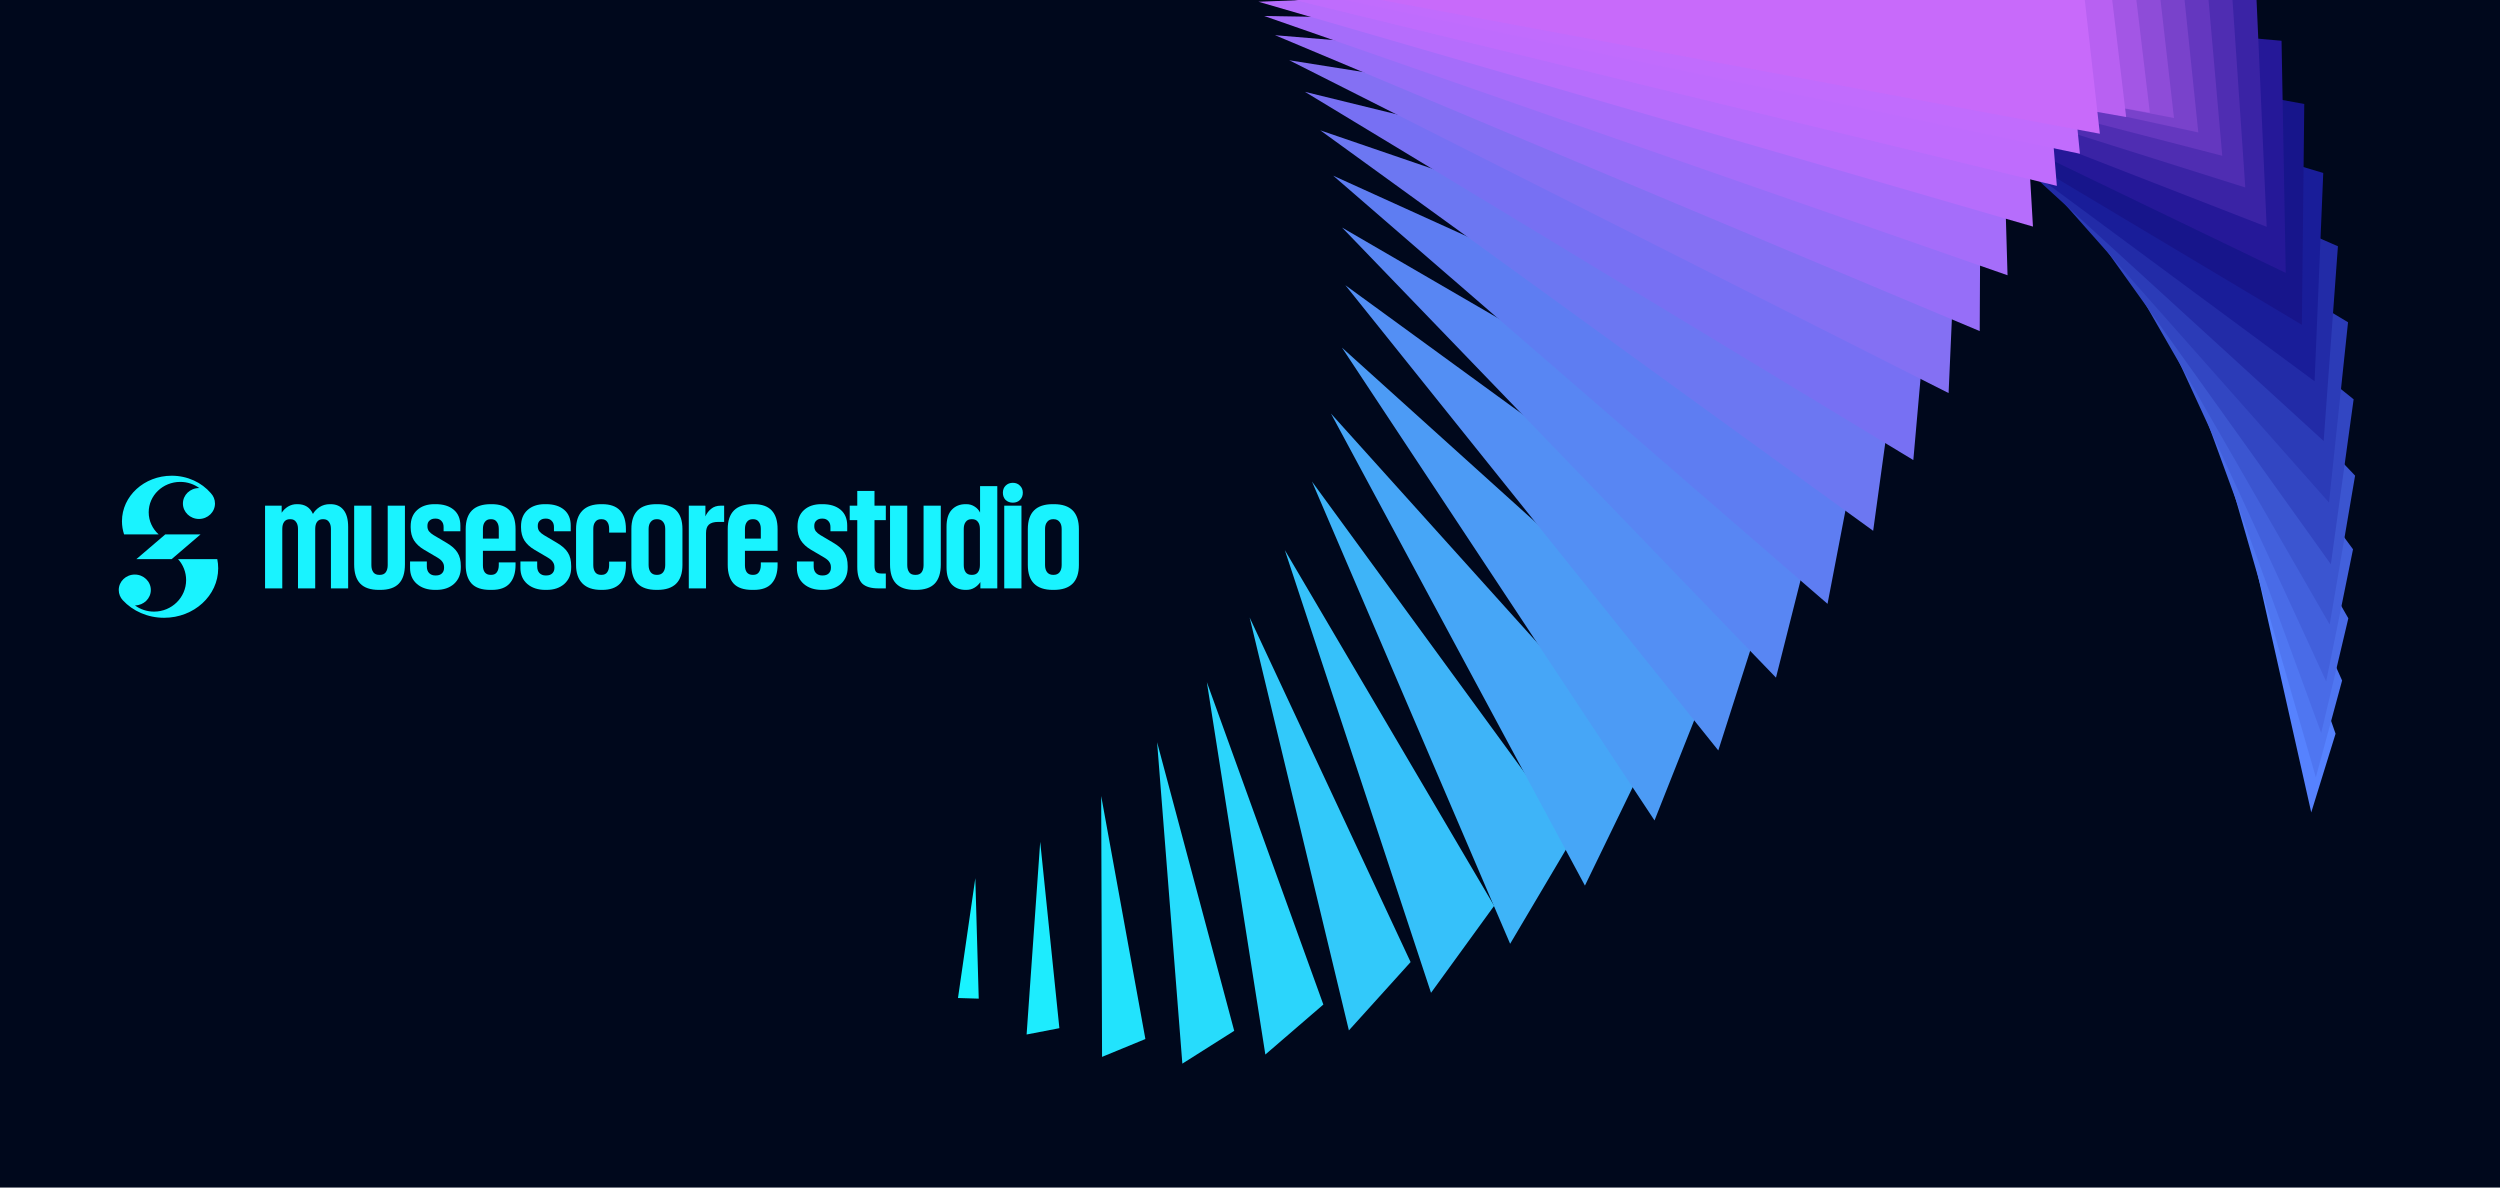
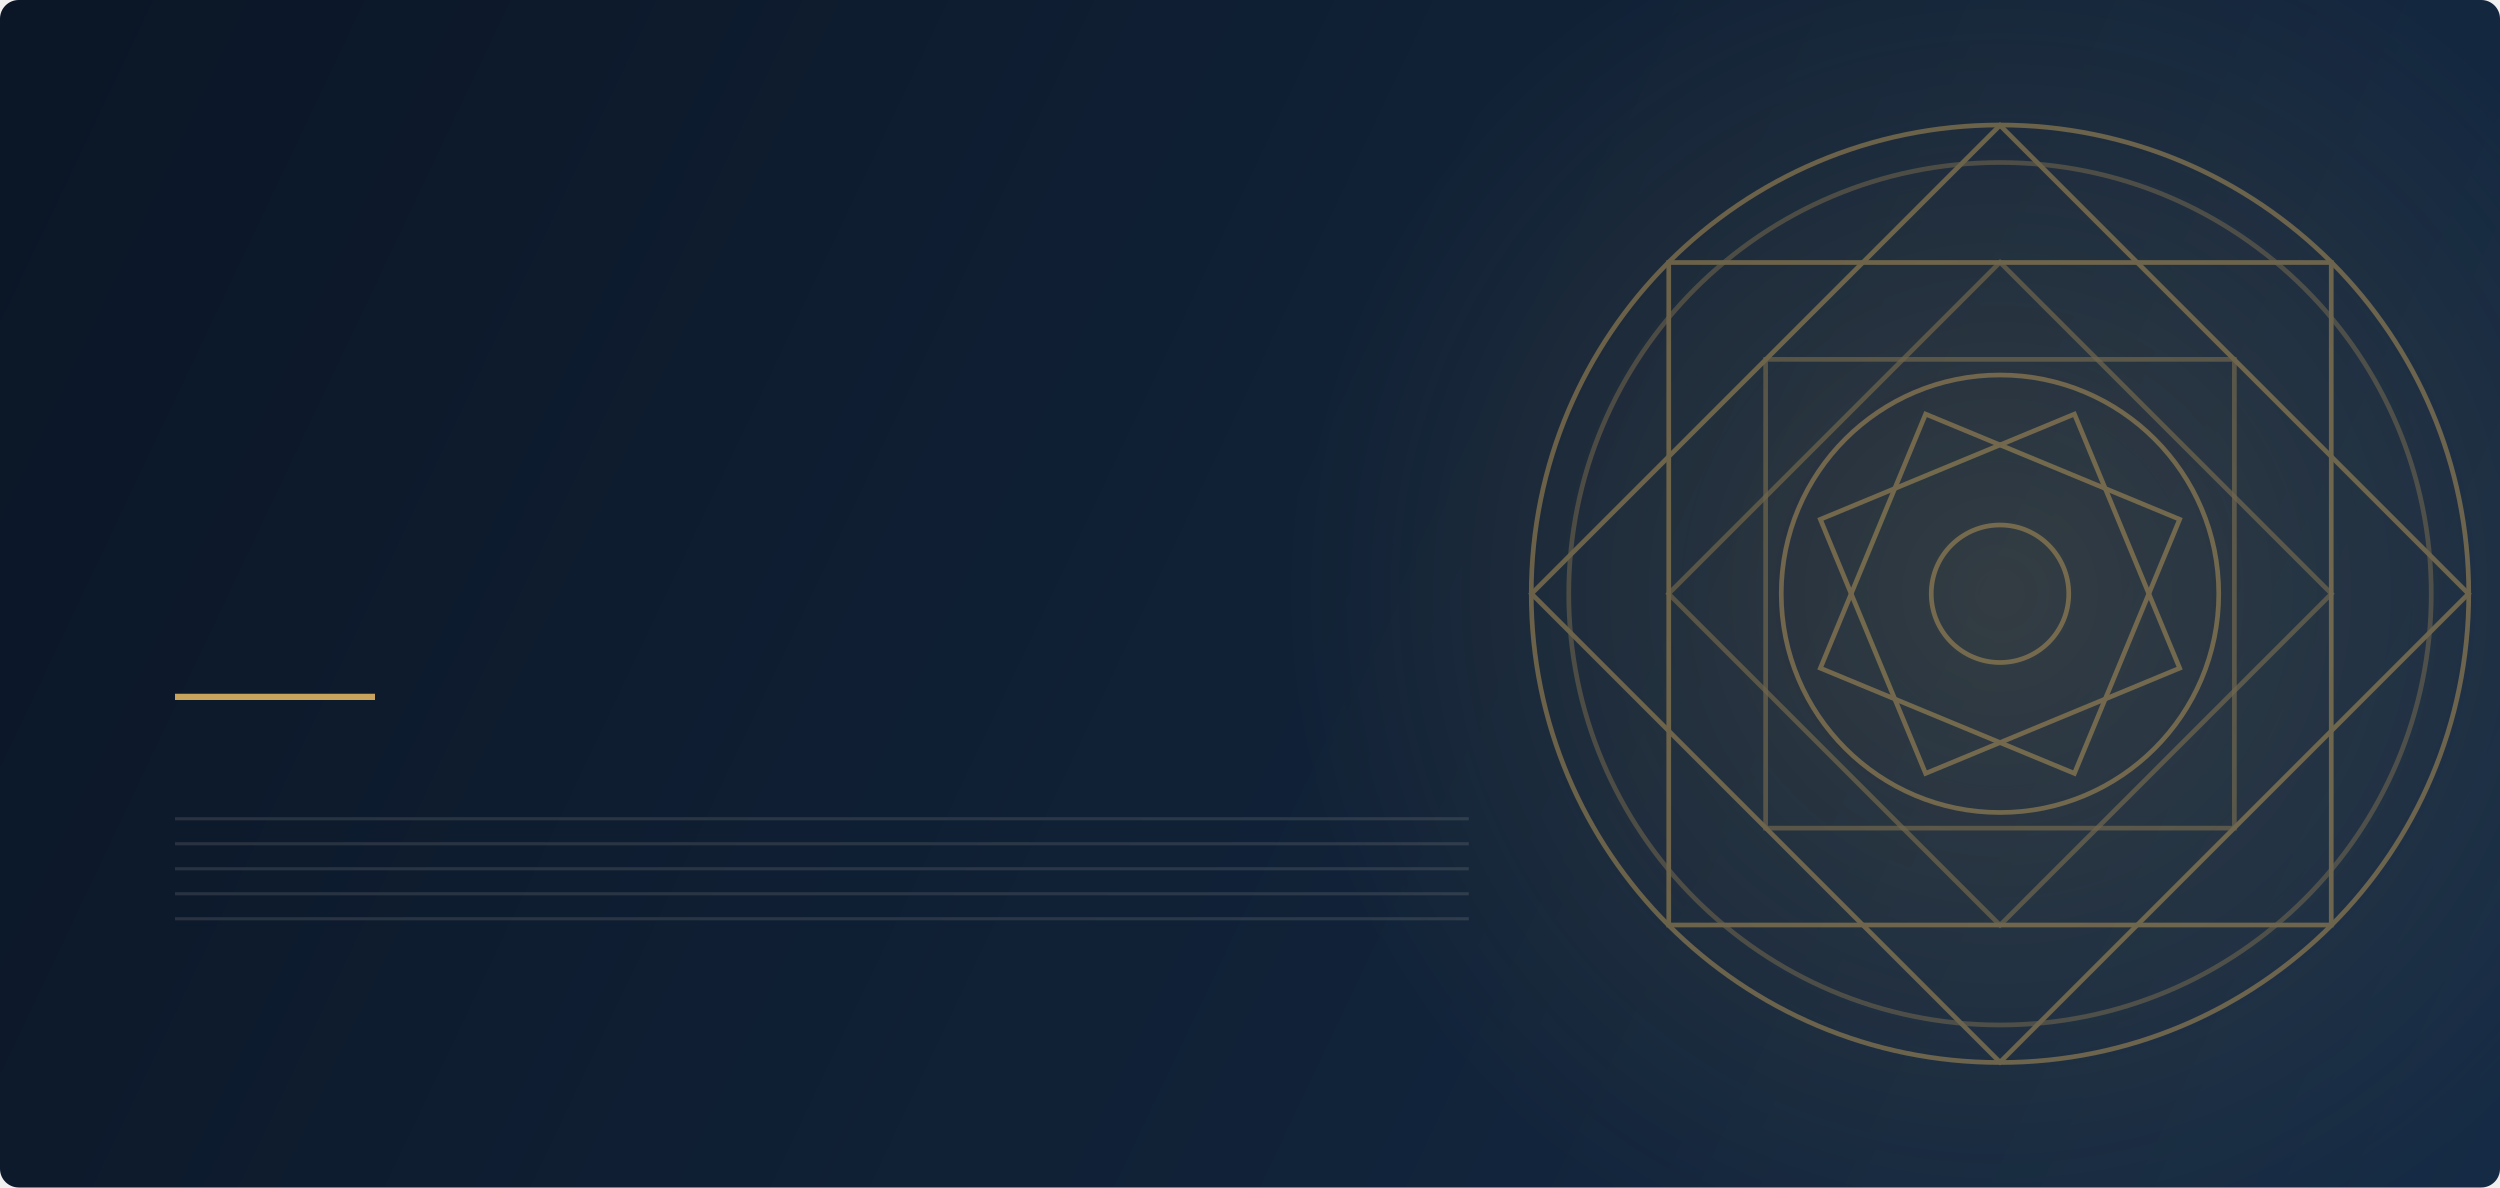
<svg xmlns="http://www.w3.org/2000/svg" width="800" height="380" viewBox="0 0 800 380" fill="none">
-   <g clip-path="url(#clip0_8843_25798)">
-     <rect width="800" height="380" fill="#00081C" />
-     <path d="M39.707 171.008C39.264 169.672 39.027 168.253 39.027 166.785C39.027 158.746 46.151 152.23 54.94 152.23C60.014 152.23 64.534 154.402 67.448 157.785H67.448C68.286 158.665 68.797 159.837 68.797 161.125C68.797 163.854 66.499 166.067 63.664 166.067C60.83 166.067 58.532 163.854 58.532 161.125C58.532 158.396 60.83 156.183 63.664 156.183C63.704 156.183 63.743 156.184 63.782 156.184C62.087 154.943 59.971 154.207 57.677 154.207C52.103 154.207 47.584 158.557 47.584 163.924C47.584 166.718 48.808 169.236 50.768 171.008H39.707Z" fill="#19F3FF" />
-     <path d="M69.824 181.863C69.824 180.856 69.721 179.87 69.525 178.915H56.972C58.581 180.698 59.559 183.045 59.559 185.617C59.559 191.195 54.962 195.716 49.293 195.716C47.008 195.716 44.897 194.982 43.191 193.74C45.999 193.71 48.266 191.509 48.266 188.798C48.266 186.069 45.968 183.857 43.133 183.857C40.298 183.857 38 186.069 38 188.798C38 190.06 38.491 191.211 39.299 192.084C42.474 195.515 47.217 197.693 52.516 197.693C62.075 197.693 69.824 190.606 69.824 181.863Z" fill="#19F3FF" />
-     <path d="M64.178 171.008H52.885L43.646 178.915H54.938L64.178 171.008Z" fill="#19F3FF" />
-     <path d="M84.818 161.815H90.136V164.077C90.652 163.275 91.329 162.617 92.167 162.104C93.037 161.59 93.972 161.334 94.971 161.334H95.213C97.566 161.334 99.209 162.377 100.144 164.462C100.627 163.596 101.337 162.858 102.271 162.248C103.238 161.639 104.318 161.334 105.51 161.334H105.752C107.557 161.334 108.943 161.943 109.91 163.163C110.909 164.382 111.409 166.195 111.409 168.601V188.285H105.897V169.275C105.897 168.312 105.688 167.558 105.269 167.013C104.882 166.435 104.286 166.146 103.48 166.146H103.286C102.481 166.146 101.868 166.435 101.449 167.013C101.063 167.558 100.869 168.312 100.869 169.275V188.285H95.358V169.275C95.358 168.312 95.148 167.558 94.729 167.013C94.343 166.435 93.746 166.146 92.941 166.146H92.747C91.941 166.146 91.329 166.435 90.91 167.013C90.523 167.558 90.33 168.312 90.33 169.275V188.285H84.818V161.815Z" fill="#19F3FF" />
-     <path d="M121.261 188.766C118.554 188.766 116.556 188.093 115.266 186.745C113.977 185.397 113.333 183.36 113.333 180.633V161.815H118.844V180.825C118.844 181.788 119.054 182.558 119.473 183.135C119.892 183.681 120.504 183.954 121.31 183.954H121.6C122.406 183.954 123.018 183.681 123.437 183.135C123.856 182.558 124.065 181.788 124.065 180.825V161.815H129.577V180.633C129.577 183.36 128.932 185.397 127.643 186.745C126.354 188.093 124.355 188.766 121.648 188.766H121.261Z" fill="#19F3FF" />
-     <path d="M139.196 188.766C136.844 188.766 134.926 188.141 133.443 186.889C131.961 185.606 131.219 183.905 131.219 181.788V179.67H136.586V181.258C136.586 182.157 136.828 182.863 137.311 183.376C137.827 183.889 138.471 184.146 139.245 184.146H139.535C140.308 184.146 140.921 183.938 141.372 183.52C141.856 183.071 142.097 182.478 142.097 181.74V181.499C142.097 180.857 141.936 180.312 141.614 179.863C141.324 179.381 140.776 178.9 139.97 178.419L135.716 175.916C134.297 175.082 133.218 174.087 132.476 172.932C131.767 171.777 131.413 170.382 131.413 168.745V168.408C131.413 166.195 132.106 164.462 133.492 163.211C134.878 161.959 136.715 161.334 139.003 161.334H139.438C141.856 161.334 143.773 161.927 145.191 163.114C146.61 164.302 147.319 166.002 147.319 168.216V169.997H141.952V168.649C141.952 167.815 141.71 167.157 141.227 166.676C140.776 166.195 140.18 165.954 139.438 165.954H139.245C138.504 165.954 137.907 166.163 137.456 166.58C137.005 166.965 136.779 167.51 136.779 168.216V168.457C136.779 169.034 136.94 169.547 137.263 169.997C137.617 170.446 138.117 170.863 138.761 171.248L142.822 173.654C144.531 174.649 145.723 175.708 146.4 176.831C147.109 177.922 147.464 179.365 147.464 181.162V181.595C147.464 183.777 146.738 185.526 145.288 186.841C143.838 188.125 141.952 188.766 139.632 188.766H139.196Z" fill="#19F3FF" />
-     <path d="M156.855 188.766C154.148 188.766 152.166 188.093 150.909 186.745C149.652 185.365 149.023 183.376 149.023 180.777V169.323C149.023 163.997 151.698 161.334 157.049 161.334H157.387C162.447 161.334 164.977 163.997 164.977 169.323V176.253H154.535V180.922C154.535 181.884 154.744 182.638 155.163 183.184C155.582 183.697 156.194 183.954 157 183.954H157.194C157.999 183.954 158.596 183.681 158.982 183.135C159.401 182.558 159.611 181.788 159.611 180.825V179.959H164.977V180.777C164.977 183.312 164.349 185.285 163.092 186.697C161.867 188.076 159.965 188.766 157.387 188.766H156.855ZM159.611 172.355V169.275C159.611 168.312 159.401 167.558 158.982 167.013C158.596 166.435 157.999 166.146 157.194 166.146H157C156.194 166.146 155.582 166.435 155.163 167.013C154.744 167.558 154.535 168.312 154.535 169.275V172.355H159.611Z" fill="#19F3FF" />
-     <path d="M174.512 188.766C172.159 188.766 170.241 188.141 168.758 186.889C167.276 185.606 166.535 183.905 166.535 181.788V179.67H171.901V181.258C171.901 182.157 172.143 182.863 172.626 183.376C173.142 183.889 173.786 184.146 174.56 184.146H174.85C175.624 184.146 176.236 183.938 176.687 183.52C177.171 183.071 177.412 182.478 177.412 181.74V181.499C177.412 180.857 177.251 180.312 176.929 179.863C176.639 179.381 176.091 178.9 175.285 178.419L171.031 175.916C169.613 175.082 168.533 174.087 167.792 172.932C167.082 171.777 166.728 170.382 166.728 168.745V168.408C166.728 166.195 167.421 164.462 168.807 163.211C170.193 161.959 172.03 161.334 174.318 161.334H174.753C177.171 161.334 179.088 161.927 180.507 163.114C181.925 164.302 182.634 166.002 182.634 168.216V169.997H177.267V168.649C177.267 167.815 177.026 167.157 176.542 166.676C176.091 166.195 175.495 165.954 174.753 165.954H174.56C173.819 165.954 173.222 166.163 172.771 166.58C172.32 166.965 172.094 167.51 172.094 168.216V168.457C172.094 169.034 172.255 169.547 172.578 169.997C172.932 170.446 173.432 170.863 174.077 171.248L178.138 173.654C179.846 174.649 181.038 175.708 181.715 176.831C182.424 177.922 182.779 179.365 182.779 181.162V181.595C182.779 183.777 182.054 185.526 180.603 186.841C179.153 188.125 177.267 188.766 174.947 188.766H174.512Z" fill="#19F3FF" />
-     <path d="M192.364 188.766C189.721 188.766 187.723 188.076 186.369 186.697C185.015 185.317 184.338 183.344 184.338 180.777V169.323C184.338 166.756 185.015 164.783 186.369 163.403C187.723 162.024 189.721 161.334 192.364 161.334H192.702C197.762 161.334 200.292 163.997 200.292 169.323V170.43H194.926V169.275C194.926 168.28 194.717 167.51 194.298 166.965C193.911 166.419 193.315 166.146 192.509 166.146H192.315C191.51 166.146 190.897 166.435 190.478 167.013C190.059 167.558 189.85 168.312 189.85 169.275V180.825C189.85 181.788 190.059 182.558 190.478 183.135C190.897 183.681 191.51 183.954 192.315 183.954H192.509C193.315 183.954 193.911 183.681 194.298 183.135C194.717 182.558 194.926 181.788 194.926 180.825V179.718H200.292V180.777C200.292 186.103 197.762 188.766 192.702 188.766H192.364Z" fill="#19F3FF" />
-     <path d="M210.069 188.766C204.718 188.766 202.043 186.103 202.043 180.777V169.323C202.043 163.997 204.702 161.334 210.02 161.334H210.407C215.725 161.334 218.384 163.997 218.384 169.323V180.777C218.384 186.103 215.709 188.766 210.359 188.766H210.069ZM207.555 180.825C207.555 181.788 207.78 182.558 208.231 183.135C208.683 183.681 209.311 183.954 210.117 183.954H210.31C211.116 183.954 211.745 183.681 212.196 183.135C212.647 182.558 212.873 181.788 212.873 180.825V169.275C212.873 168.312 212.647 167.558 212.196 167.013C211.745 166.435 211.116 166.146 210.31 166.146H210.117C209.311 166.146 208.683 166.435 208.231 167.013C207.78 167.558 207.555 168.312 207.555 169.275V180.825Z" fill="#19F3FF" />
-     <path d="M220.413 161.815H225.731V165.232C226.15 164.27 226.763 163.467 227.569 162.826C228.374 162.152 229.406 161.815 230.663 161.815H231.726V167.013H229.841C228.487 167.013 227.488 167.302 226.843 167.879C226.231 168.425 225.925 169.339 225.925 170.622V188.285H220.413V161.815Z" fill="#19F3FF" />
-     <path d="M240.705 188.766C237.998 188.766 236.016 188.093 234.759 186.745C233.502 185.365 232.873 183.376 232.873 180.777V169.323C232.873 163.997 235.548 161.334 240.898 161.334H241.237C246.297 161.334 248.827 163.997 248.827 169.323V176.253H238.384V180.922C238.384 181.884 238.594 182.638 239.013 183.184C239.432 183.697 240.044 183.954 240.85 183.954H241.043C241.849 183.954 242.446 183.681 242.832 183.135C243.251 182.558 243.461 181.788 243.461 180.825V179.959H248.827V180.777C248.827 183.312 248.199 185.285 246.942 186.697C245.717 188.076 243.815 188.766 241.237 188.766H240.705ZM243.461 172.355V169.275C243.461 168.312 243.251 167.558 242.832 167.013C242.446 166.435 241.849 166.146 241.043 166.146H240.85C240.044 166.146 239.432 166.435 239.013 167.013C238.594 167.558 238.384 168.312 238.384 169.275V172.355H243.461Z" fill="#19F3FF" />
-     <path d="M262.988 188.766C260.635 188.766 258.718 188.141 257.235 186.889C255.753 185.606 255.011 183.905 255.011 181.788V179.67H260.378V181.258C260.378 182.157 260.619 182.863 261.103 183.376C261.619 183.889 262.263 184.146 263.037 184.146H263.327C264.1 184.146 264.713 183.938 265.164 183.52C265.647 183.071 265.889 182.478 265.889 181.74V181.499C265.889 180.857 265.728 180.312 265.406 179.863C265.116 179.381 264.568 178.9 263.762 178.419L259.507 175.916C258.089 175.082 257.01 174.087 256.268 172.932C255.559 171.777 255.205 170.382 255.205 168.745V168.408C255.205 166.195 255.898 164.462 257.284 163.211C258.669 161.959 260.507 161.334 262.795 161.334H263.23C265.647 161.334 267.565 161.927 268.983 163.114C270.401 164.302 271.11 166.002 271.11 168.216V169.997H265.744V168.649C265.744 167.815 265.502 167.157 265.019 166.676C264.568 166.195 263.971 165.954 263.23 165.954H263.037C262.295 165.954 261.699 166.163 261.248 166.58C260.797 166.965 260.571 167.51 260.571 168.216V168.457C260.571 169.034 260.732 169.547 261.055 169.997C261.409 170.446 261.909 170.863 262.553 171.248L266.614 173.654C268.323 174.649 269.515 175.708 270.192 176.831C270.901 177.922 271.255 179.365 271.255 181.162V181.595C271.255 183.777 270.53 185.526 269.08 186.841C267.63 188.125 265.744 188.766 263.423 188.766H262.988Z" fill="#19F3FF" />
-     <path d="M281.093 188.285C278.741 188.285 277.016 187.772 275.92 186.745C274.857 185.686 274.325 183.889 274.325 181.355V166.435H271.908V161.815H274.325V157.099H279.837V161.815H283.462V166.435H279.837V181.018C279.837 181.948 279.998 182.606 280.32 182.991C280.642 183.344 281.206 183.52 282.012 183.52H283.462V188.285H281.093Z" fill="#19F3FF" />
-     <path d="M292.738 188.766C290.031 188.766 288.032 188.093 286.743 186.745C285.454 185.397 284.809 183.36 284.809 180.633V161.815H290.321V180.825C290.321 181.788 290.53 182.558 290.949 183.135C291.368 183.681 291.981 183.954 292.786 183.954H293.076C293.882 183.954 294.495 183.681 294.914 183.135C295.333 182.558 295.542 181.788 295.542 180.825V161.815H301.054V180.633C301.054 183.36 300.409 185.397 299.12 186.745C297.83 188.093 295.832 188.766 293.125 188.766H292.738Z" fill="#19F3FF" />
-     <path d="M308.981 188.766C307.144 188.766 305.661 188.173 304.533 186.986C303.437 185.766 302.89 183.954 302.89 181.547V168.553C302.89 166.146 303.437 164.35 304.533 163.163C305.661 161.943 307.144 161.334 308.981 161.334H309.223C310.222 161.334 311.108 161.59 311.882 162.104C312.655 162.585 313.236 163.227 313.622 164.029V155.558H319.134V188.285H313.719V186.264C313.203 187.034 312.559 187.643 311.785 188.093C311.044 188.542 310.19 188.766 309.223 188.766H308.981ZM308.401 180.825C308.401 181.788 308.61 182.558 309.029 183.135C309.448 183.681 310.061 183.954 310.867 183.954H311.108C311.914 183.954 312.526 183.681 312.945 183.135C313.364 182.558 313.574 181.788 313.574 180.825V169.275C313.574 168.312 313.364 167.558 312.945 167.013C312.526 166.435 311.914 166.146 311.108 166.146H310.867C310.061 166.146 309.448 166.435 309.029 167.013C308.61 167.558 308.401 168.312 308.401 169.275V180.825Z" fill="#19F3FF" />
-     <path d="M321.357 161.815H326.868V188.285H321.357V161.815ZM320.921 157.676C320.921 156.746 321.211 155.992 321.792 155.414C322.404 154.805 323.178 154.5 324.112 154.5C325.047 154.5 325.804 154.805 326.384 155.414C326.997 155.992 327.303 156.746 327.303 157.676C327.303 158.607 326.997 159.377 326.384 159.986C325.804 160.564 325.047 160.852 324.112 160.852C323.178 160.852 322.404 160.564 321.792 159.986C321.211 159.377 320.921 158.607 320.921 157.676Z" fill="#19F3FF" />
-     <path d="M336.929 188.766C331.579 188.766 328.904 186.103 328.904 180.777V169.323C328.904 163.997 331.563 161.334 336.881 161.334H337.268C342.586 161.334 345.245 163.997 345.245 169.323V180.777C345.245 186.103 342.57 188.766 337.219 188.766H336.929ZM334.415 180.825C334.415 181.788 334.641 182.558 335.092 183.135C335.543 183.681 336.172 183.954 336.978 183.954H337.171C337.977 183.954 338.605 183.681 339.056 183.135C339.508 182.558 339.733 181.788 339.733 180.825V169.275C339.733 168.312 339.508 167.558 339.056 167.013C338.605 166.435 337.977 166.146 337.171 166.146H336.978C336.172 166.146 335.543 166.435 335.092 167.013C334.641 167.558 334.415 168.312 334.415 169.275V180.825Z" fill="#19F3FF" />
-     <g clip-path="url(#clip1_8843_25798)">
-       <path d="M739.596 259.977L709.519 126.279L747.384 234.793L739.596 259.977Z" fill="#5682FE" />
-       <path d="M741.067 248.753L700.681 108.617L749.474 217.771L741.067 248.753Z" fill="#4F76F1" />
-       <path d="M742.781 234.562L690.237 90.949L751.468 197.86L742.781 234.562Z" fill="#496BE7" />
-       <path d="M744.37 218.046L677.938 73.775L752.967 175.776L744.37 218.046Z" fill="#4260DC" />
-       <path d="M745.497 199.843L663.64 57.55L753.629 152.201L745.497 199.843Z" fill="#3B55D0" />
-       <path d="M745.877 180.57L647.306 42.685L753.163 127.781L745.877 180.57Z" fill="#3246C2" />
-       <path d="M745.286 160.816L629.042 29.502L751.371 103.123L745.286 160.816Z" fill="#2B3BB7" />
-       <path d="M457.925 317.703L411.14 176.03L478.125 289.866L457.925 317.703Z" fill="#36C1FA" />
-       <path d="M483.242 302.018L419.833 154.098L503.214 268.28L483.242 302.018Z" fill="#3EB4F8" />
-       <path d="M431.642 329.73L399.885 197.608L451.394 307.864L431.642 329.73Z" fill="#32C9FA" />
-       <path d="M507.178 283.396L425.906 132.335L526.331 243.926L507.178 283.396Z" fill="#46A6F7" />
-       <path d="M743.574 141.125L609.076 18.227L748.136 78.801L743.574 141.125Z" fill="#222BA7" />
-       <path d="M404.91 337.454L386.191 218.288L423.473 321.454L404.91 337.454Z" fill="#2BD5FC" />
-       <path d="M529.446 262.542L429.418 111.238L547.271 217.562L529.446 262.542Z" fill="#4C9BF5" />
-       <path d="M549.856 240.143L430.514 91.267L565.917 189.903L549.856 240.143Z" fill="#538FF4" />
-       <path d="M378.352 340.365L370.27 237.511L394.947 329.865L378.352 340.365Z" fill="#27DCFC" />
-       <path d="M740.67 122.011L587.759 8.981L743.439 55.349L740.67 122.011Z" fill="#191D99" />
-       <path d="M568.315 216.843L429.459 72.819L582.25 161.592L568.315 216.843Z" fill="#5886F3" />
-       <path d="M736.599 103.937L565.559 1.77L737.366 33.275L736.599 103.937Z" fill="#17158B" />
-       <path d="M584.809 193.234L426.619 56.221L596.326 133.243L584.809 193.234Z" fill="#5E7DF2" />
-       <path d="M352.656 338.203L352.381 254.725L366.524 332.488L352.656 338.203Z" fill="#22E3FD" />
-       <path d="M599.413 169.86L422.475 41.703L608.284 105.407L599.413 169.86Z" fill="#6C77F2" />
-       <path d="M731.437 87.337L542.996 -3.526L730.095 13.042L731.437 87.337Z" fill="#251898" />
-       <path d="M328.514 331.042L332.865 269.386L339.001 329.018L328.514 331.042Z" fill="#1DECFE" />
-       <path d="M612.264 147.223L417.579 29.39L618.335 78.613L612.264 147.223Z" fill="#7770F3" />
-       <path d="M725.333 72.578L520.647 -7.102L721.875 -4.932L725.333 72.578Z" fill="#3A23A5" />
-       <path d="M623.549 125.781L412.547 19.282L626.764 53.353L623.549 125.781Z" fill="#8470F3" />
-       <path d="M306.554 319.368L312.101 281.009L313.194 319.566L306.554 319.368Z" fill="#19F3FF" />
-       <path d="M718.49 59.991L499.073 -9.241L713.015 -20.288L718.49 59.991Z" fill="#4F2DB2" />
-       <path d="M633.509 105.944L407.995 11.262L633.893 30.085L633.509 105.944Z" fill="#966EF8" />
-       <path d="M711.124 49.852L478.817 -10.245L703.848 -32.71L711.124 49.852Z" fill="#6437BF" />
-       <path d="M642.412 88.083L404.53 5.117L640.106 9.207L642.412 88.083Z" fill="#A56DFA" />
-       <path d="M703.458 42.387L460.359 -10.423L694.711 -41.954L703.458 42.387Z" fill="#7942CB" />
-       <path d="M650.547 72.508L402.7 0.557L645.789 -8.92L650.547 72.508Z" fill="#B66DFC" />
-       <path d="M695.679 37.759L444.096 -10.033L685.899 -47.823L695.679 37.759Z" fill="#8E4CD8" />
-       <path d="M658.19 59.477L402.962 -2.753L651.324 -24.001L658.19 59.477Z" fill="#BF6CFD" />
-       <path d="M687.953 36.087L430.339 -9.27L677.64 -50.187L687.953 36.087Z" fill="#A356E5" />
-       <path d="M665.579 49.199L405.677 -5.136L657.05 -35.807L665.579 49.199Z" fill="#C16CFD" />
-       <path d="M680.367 37.438L419.301 -8.225L670.078 -48.973L680.367 37.438Z" fill="#B861F2" />
-       <path d="M671.956 42.796L410.111 -5.915L662.266 -43.193L671.956 42.796Z" fill="#C86AFA" />
-     </g>
+   <defs>
+     <linearGradient id="bg" x1="0" y1="0" x2="800" y2="380" gradientUnits="userSpaceOnUse">
+       <stop offset="0" stop-color="#0B1626" />
+       <stop offset="1" stop-color="#152B45" />
+     </linearGradient>
+     <radialGradient id="glow" cx="640" cy="190" r="230" gradientUnits="userSpaceOnUse">
+       <stop offset="0" stop-color="#C9A45C" stop-opacity="0.18" />
+       <stop offset="1" stop-color="#C9A45C" stop-opacity="0" />
+     </radialGradient>
+   </defs>
+   <rect width="800" height="380" rx="6" fill="url(#bg)" />
+   <rect width="800" height="380" rx="6" fill="url(#glow)" />
+   <g stroke="#C9A45C" stroke-width="1.5" opacity="0.45">
+     <circle cx="640" cy="190" r="150" />
+     <circle cx="640" cy="190" r="138" opacity="0.6" />
+     <rect x="534" y="84" width="212" height="212" />
+     <rect x="534" y="84" width="212" height="212" transform="rotate(45 640 190)" />
+     <rect x="565" y="115" width="150" height="150" opacity="0.7" />
+     <rect x="565" y="115" width="150" height="150" transform="rotate(45 640 190)" opacity="0.7" />
+     <circle cx="640" cy="190" r="70" />
+     <rect x="596" y="146" width="88" height="88" transform="rotate(22.5 640 190)" />
+     <rect x="596" y="146" width="88" height="88" transform="rotate(67.5 640 190)" />
+     <circle cx="640" cy="190" r="22" />
  </g>
-   <defs>
-     <clipPath id="clip0_8843_25798">
-       <rect width="800" height="380" fill="white" />
-     </clipPath>
-     <clipPath id="clip1_8843_25798">
-       <rect width="467.21" height="352.781" fill="white" transform="translate(773.99 293.632) rotate(173.229)" />
-     </clipPath>
-   </defs>
+   <g stroke="#F3E9D2" stroke-width="1" opacity="0.12">
+     <line x1="56" y1="262" x2="470" y2="262" />
+     <line x1="56" y1="270" x2="470" y2="270" />
+     <line x1="56" y1="278" x2="470" y2="278" />
+     <line x1="56" y1="286" x2="470" y2="286" />
+     <line x1="56" y1="294" x2="470" y2="294" />
+   </g>
+   <rect x="56" y="222" width="64" height="2" fill="#C9A45C" />
</svg>
